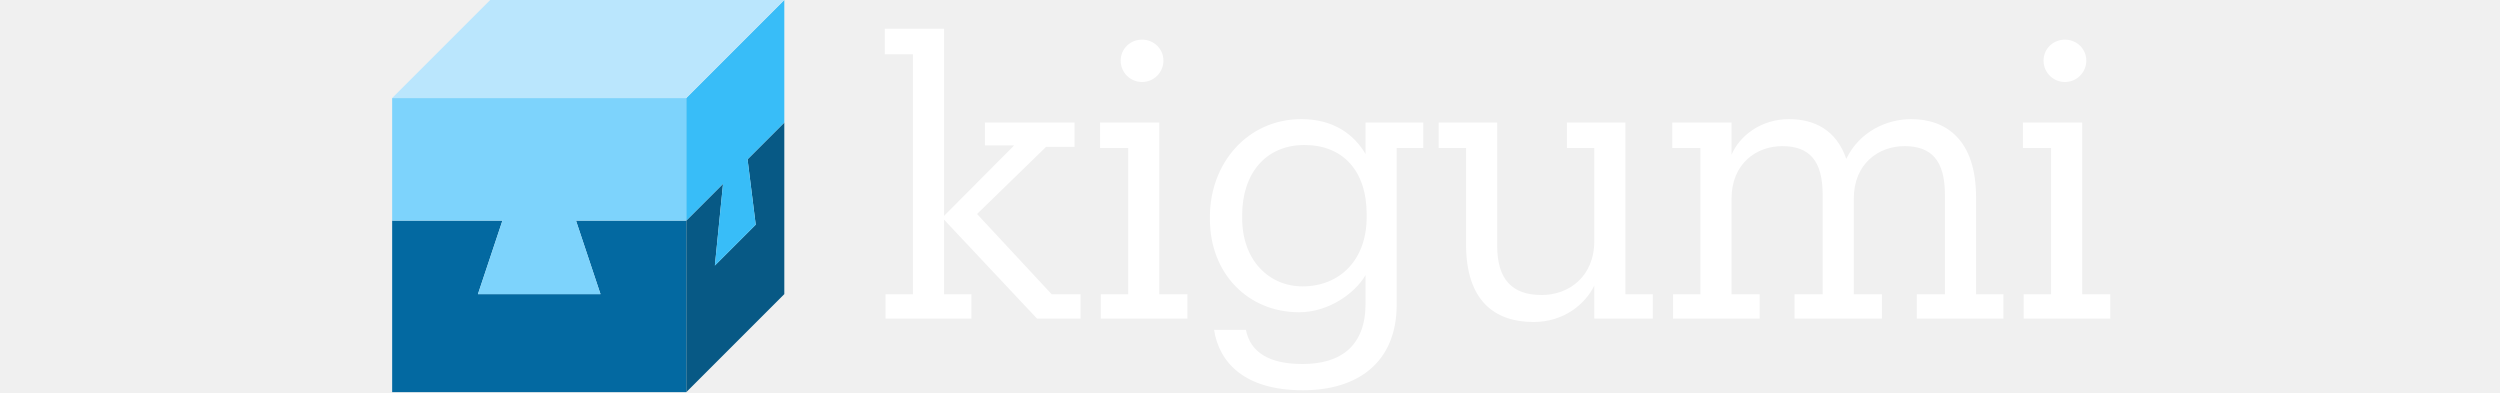
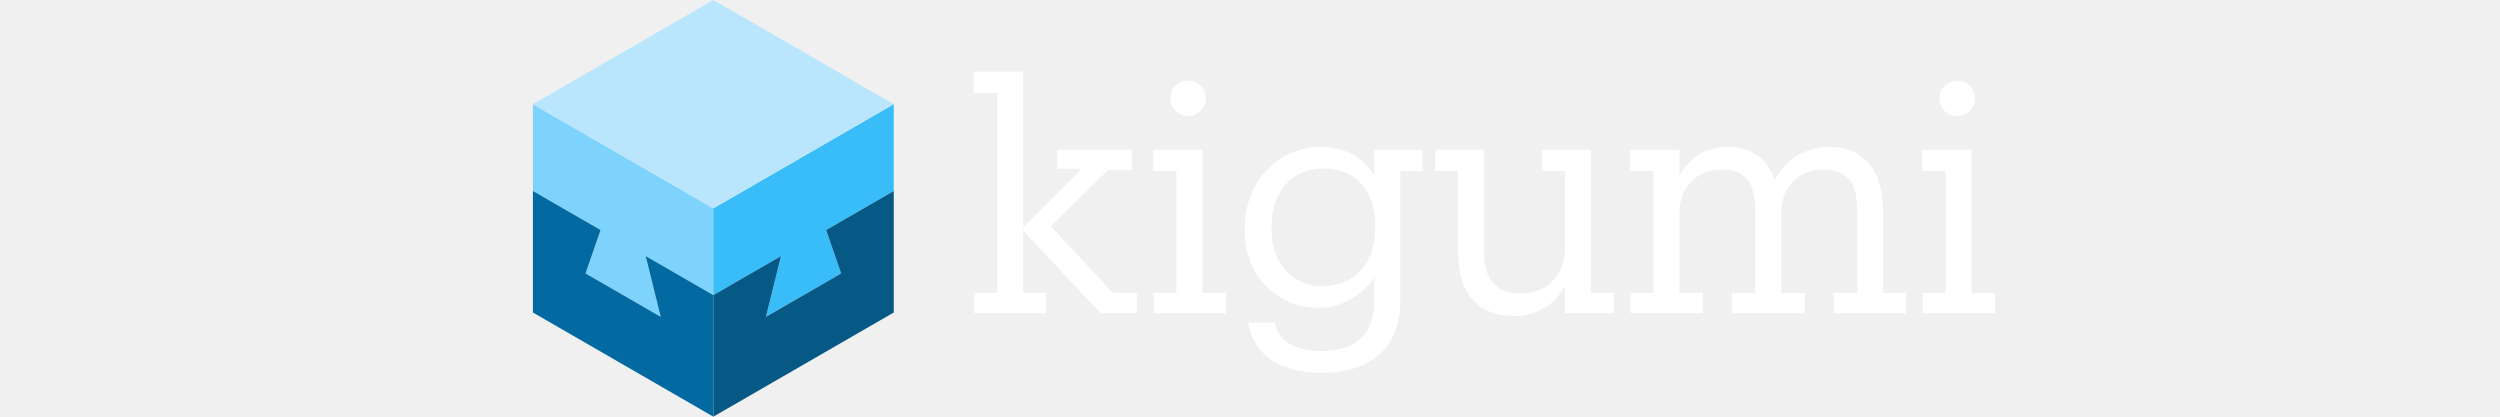
- <svg xmlns="http://www.w3.org/2000/svg" width="100%" height="100%" viewBox="0 0 510 80" version="1.1" xml:space="preserve" style="fill-rule:evenodd;clip-rule:evenodd;stroke-linejoin:round;stroke-miterlimit:2;">
-   <g transform="matrix(1,0,0,1,-21.8478,-94.7016)">
-     <g transform="matrix(76.5,0,0,76.5,200.051,159.702)">
+ <svg xmlns="http://www.w3.org/2000/svg" width="100%" height="100%" viewBox="0 0 384 64" version="1.1" xml:space="preserve" style="fill-rule:evenodd;clip-rule:evenodd;stroke-linejoin:round;stroke-miterlimit:2;">
+   <g transform="matrix(1,0,0,1,-39.8613,0.109177)">
+     <g transform="matrix(48,0,0,48,187.989,47.9948)">
      <path d="M0.261,-0.065L0.188,-0.065L0.188,-0.264L0.436,-0L0.552,-0L0.552,-0.065L0.475,-0.065L0.276,-0.279L0.46,-0.458L0.536,-0.458L0.536,-0.523L0.297,-0.523L0.297,-0.462L0.375,-0.462L0.188,-0.274L0.188,-0.773L0.03,-0.773L0.03,-0.705L0.105,-0.705L0.105,-0.065L0.032,-0.065L0.032,-0L0.261,-0L0.261,-0.065Z" style="fill:white;fill-rule:nonzero;" />
    </g>
-     <g transform="matrix(76.5,0,0,76.5,243.962,159.702)">
+     <g transform="matrix(48,0,0,48,215.541,47.9948)">
      <path d="M0.142,-0.631C0.173,-0.631 0.199,-0.656 0.199,-0.688C0.199,-0.72 0.173,-0.744 0.142,-0.744C0.111,-0.744 0.085,-0.72 0.085,-0.688C0.085,-0.656 0.111,-0.631 0.142,-0.631ZM0.263,-0L0.263,-0.065L0.188,-0.065L0.188,-0.523L0.03,-0.523L0.03,-0.455L0.105,-0.455L0.105,-0.065L0.032,-0.065L0.032,-0L0.263,-0Z" style="fill:white;fill-rule:nonzero;" />
    </g>
-     <g transform="matrix(76.5,0,0,76.5,265.764,159.702)">
+     <g transform="matrix(48,0,0,48,229.221,47.9948)">
      <path d="M0.285,-0.086C0.197,-0.086 0.124,-0.154 0.124,-0.268L0.124,-0.276C0.124,-0.386 0.186,-0.463 0.29,-0.463C0.392,-0.463 0.456,-0.395 0.456,-0.278L0.456,-0.271C0.456,-0.154 0.382,-0.086 0.285,-0.086ZM0.286,0.191C0.432,0.191 0.535,0.117 0.536,-0.035L0.536,-0.455L0.607,-0.455L0.607,-0.523L0.453,-0.523L0.453,-0.439C0.423,-0.49 0.369,-0.532 0.282,-0.532C0.138,-0.532 0.038,-0.414 0.038,-0.272L0.038,-0.265C0.038,-0.121 0.139,-0.017 0.276,-0.017C0.352,-0.017 0.423,-0.065 0.453,-0.116L0.453,-0.04C0.453,0.072 0.388,0.121 0.285,0.121C0.196,0.121 0.146,0.09 0.134,0.03L0.049,0.03C0.063,0.118 0.131,0.191 0.286,0.191Z" style="fill:white;fill-rule:nonzero;" />
    </g>
-     <g transform="matrix(76.5,0,0,76.5,313.653,159.702)">
+     <g transform="matrix(48,0,0,48,259.269,47.9948)">
      <path d="M0.437,-0.088L0.437,-0L0.593,-0L0.593,-0.065L0.52,-0.065L0.52,-0.523L0.364,-0.523L0.364,-0.455L0.437,-0.455L0.437,-0.207C0.437,-0.112 0.369,-0.063 0.297,-0.063C0.218,-0.063 0.178,-0.104 0.178,-0.195L0.178,-0.523L0.022,-0.523L0.022,-0.455L0.095,-0.455L0.095,-0.198C0.095,-0.047 0.172,0.009 0.275,0.009C0.356,0.009 0.413,-0.039 0.437,-0.088Z" style="fill:white;fill-rule:nonzero;" />
    </g>
-     <g transform="matrix(76.5,0,0,76.5,360.701,159.702)">
+     <g transform="matrix(48,0,0,48,288.789,47.9948)">
      <path d="M0.263,-0L0.263,-0.065L0.188,-0.065L0.188,-0.32C0.188,-0.414 0.255,-0.46 0.323,-0.46C0.395,-0.46 0.431,-0.422 0.431,-0.33L0.431,-0.065L0.356,-0.065L0.356,-0L0.589,-0L0.589,-0.065L0.514,-0.065L0.514,-0.32C0.514,-0.414 0.581,-0.46 0.649,-0.46C0.721,-0.46 0.757,-0.422 0.757,-0.33L0.757,-0.065L0.682,-0.065L0.682,-0L0.913,-0L0.913,-0.065L0.84,-0.065L0.84,-0.324C0.84,-0.476 0.761,-0.532 0.667,-0.532C0.602,-0.532 0.529,-0.499 0.494,-0.426C0.467,-0.504 0.408,-0.532 0.341,-0.532C0.266,-0.532 0.209,-0.487 0.188,-0.437L0.188,-0.523L0.03,-0.523L0.03,-0.455L0.105,-0.455L0.105,-0.065L0.032,-0.065L0.032,-0L0.263,-0Z" style="fill:white;fill-rule:nonzero;" />
    </g>
-     <g transform="matrix(76.5,0,0,76.5,432.228,159.702)">
+     <g transform="matrix(48,0,0,48,333.669,47.9948)">
      <path d="M0.142,-0.631C0.173,-0.631 0.199,-0.656 0.199,-0.688C0.199,-0.72 0.173,-0.744 0.142,-0.744C0.111,-0.744 0.085,-0.72 0.085,-0.688C0.085,-0.656 0.111,-0.631 0.142,-0.631ZM0.263,-0L0.263,-0.065L0.188,-0.065L0.188,-0.523L0.03,-0.523L0.03,-0.455L0.105,-0.455L0.105,-0.065L0.032,-0.065L0.032,-0L0.263,-0Z" style="fill:white;fill-rule:nonzero;" />
    </g>
  </g>
-   <path d="M140,45L140,80L80,80L80,45L102.5,45L97.5,60L122.5,60L117.5,45L140,45Z" style="fill:rgb(3,105,161);" />
-   <g transform="matrix(0.333333,-0.333333,0,1,113.333,26.6667)">
-     <path d="M140,45L140,80L80,80L80,45L102.5,45L97.5,60L122.5,60L117.5,45L140,45Z" style="fill:rgb(7,89,133);" />
+   <g transform="matrix(0.333333,0,0,0.333333,-10.5209,-129.333)">
+     <path d="M277.128,436L360.267,484L360.267,524L329.09,506L336.018,534L301.377,514L308.305,494L277.128,476L277.128,436Z" style="fill:rgb(125,211,252);" />
  </g>
-   <path d="M140,20L140,45L117.5,45L122.5,60L97.5,60L102.5,45L80,45L80,20L140,20Z" style="fill:rgb(125,211,252);" />
-   <g transform="matrix(0.333333,-0.333333,0,1,113.333,26.6667)">
-     <path d="M140,20L140,45L117.5,45L122.5,60L97.5,60L102.5,45L80,45L80,20L140,20Z" style="fill:rgb(56,189,248);" />
+   <g transform="matrix(0.333333,0,0,0.333333,-10.5209,-129.333)">
+     <path d="M360.267,580L360.267,524L329.09,506L336.018,534L301.377,514L308.305,494L277.128,476L277.128,532L360.267,580Z" style="fill:rgb(3,105,161);" />
  </g>
-   <path d="M80,20L100,0L160,0L140,20L80,20Z" style="fill:rgb(186,230,253);" />
+   <g transform="matrix(0.333333,0,0,0.333333,-10.5209,-129.333)">
+     <path d="M443.405,436L443.405,476L412.228,494L419.156,514L384.515,534L391.443,506L360.267,524L360.267,484L443.405,436Z" style="fill:rgb(56,189,248);" />
+   </g>
+   <g transform="matrix(0.333333,0,0,0.333333,-10.5209,-129.333)">
+     <path d="M360.267,580L360.267,524L391.443,506L384.515,534L419.156,514L412.228,494L443.405,476L443.405,532L360.267,580Z" style="fill:rgb(7,89,133);" />
+   </g>
+   <g transform="matrix(0.333333,0,0,0.333333,-10.5209,-129.333)">
+     <path d="M360.267,484L277.128,436L360.267,388L443.405,436L360.267,484Z" style="fill:rgb(186,230,253);" />
+   </g>
+   <g transform="matrix(0.647118,0,0,0.647118,-146.6,-238.139)">
+     <circle cx="395.86" cy="417.45" r="49.45" style="fill:none;" />
+   </g>
</svg>
